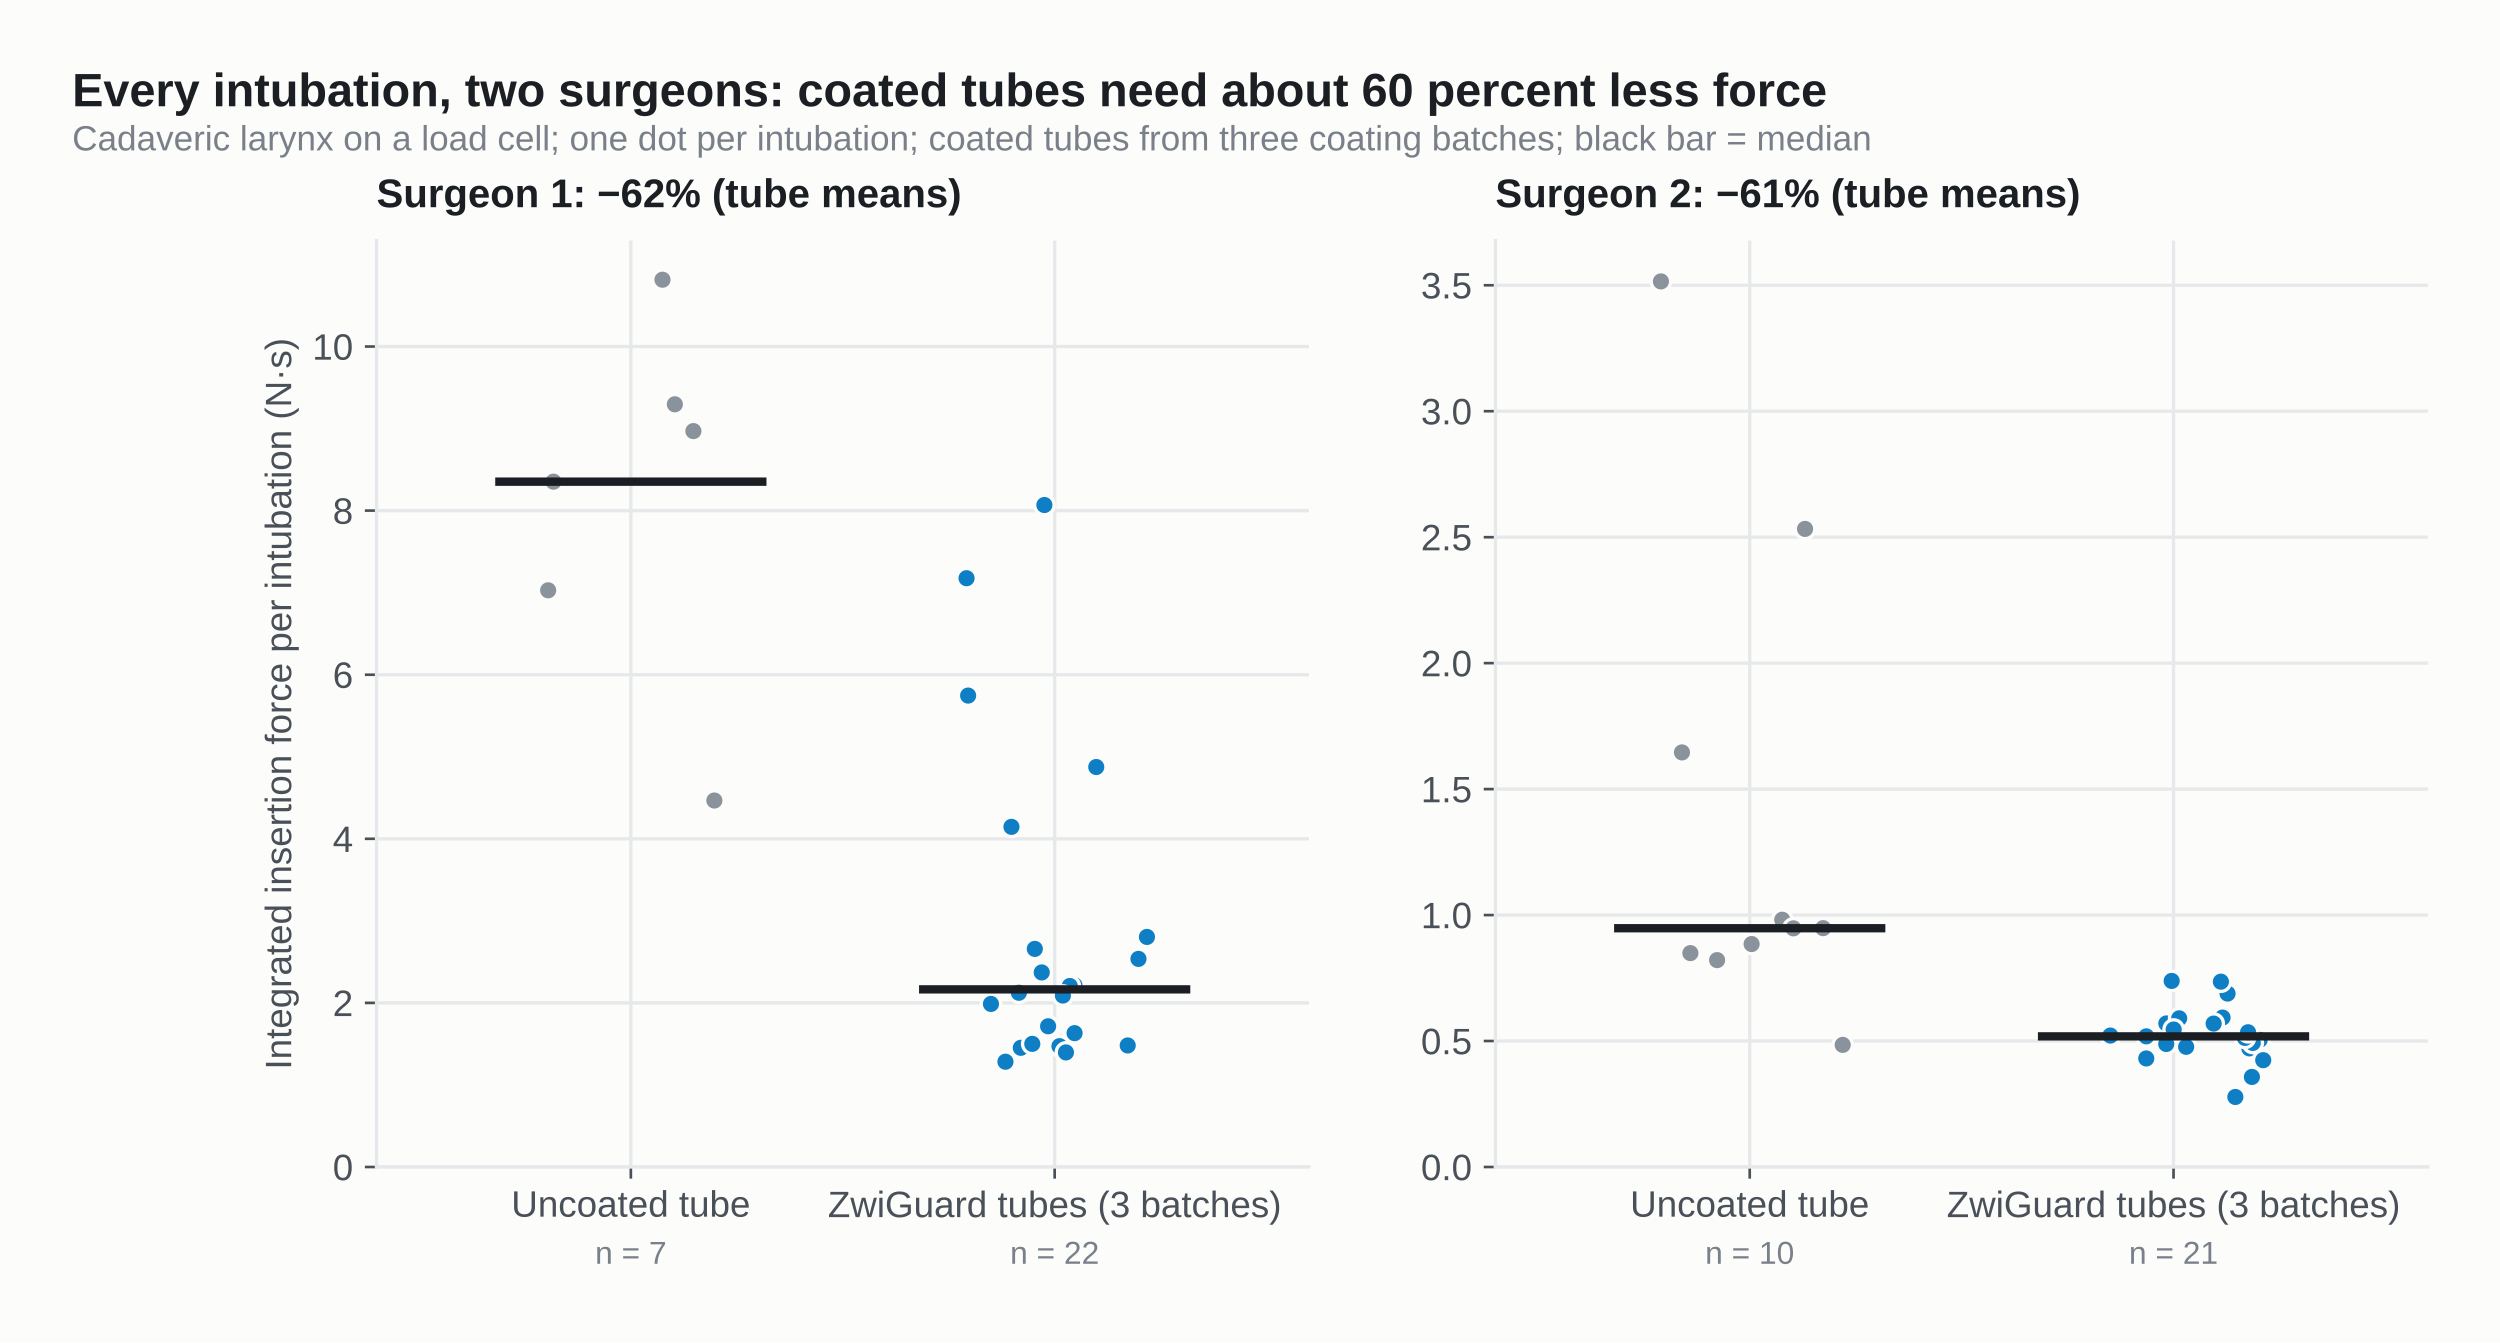
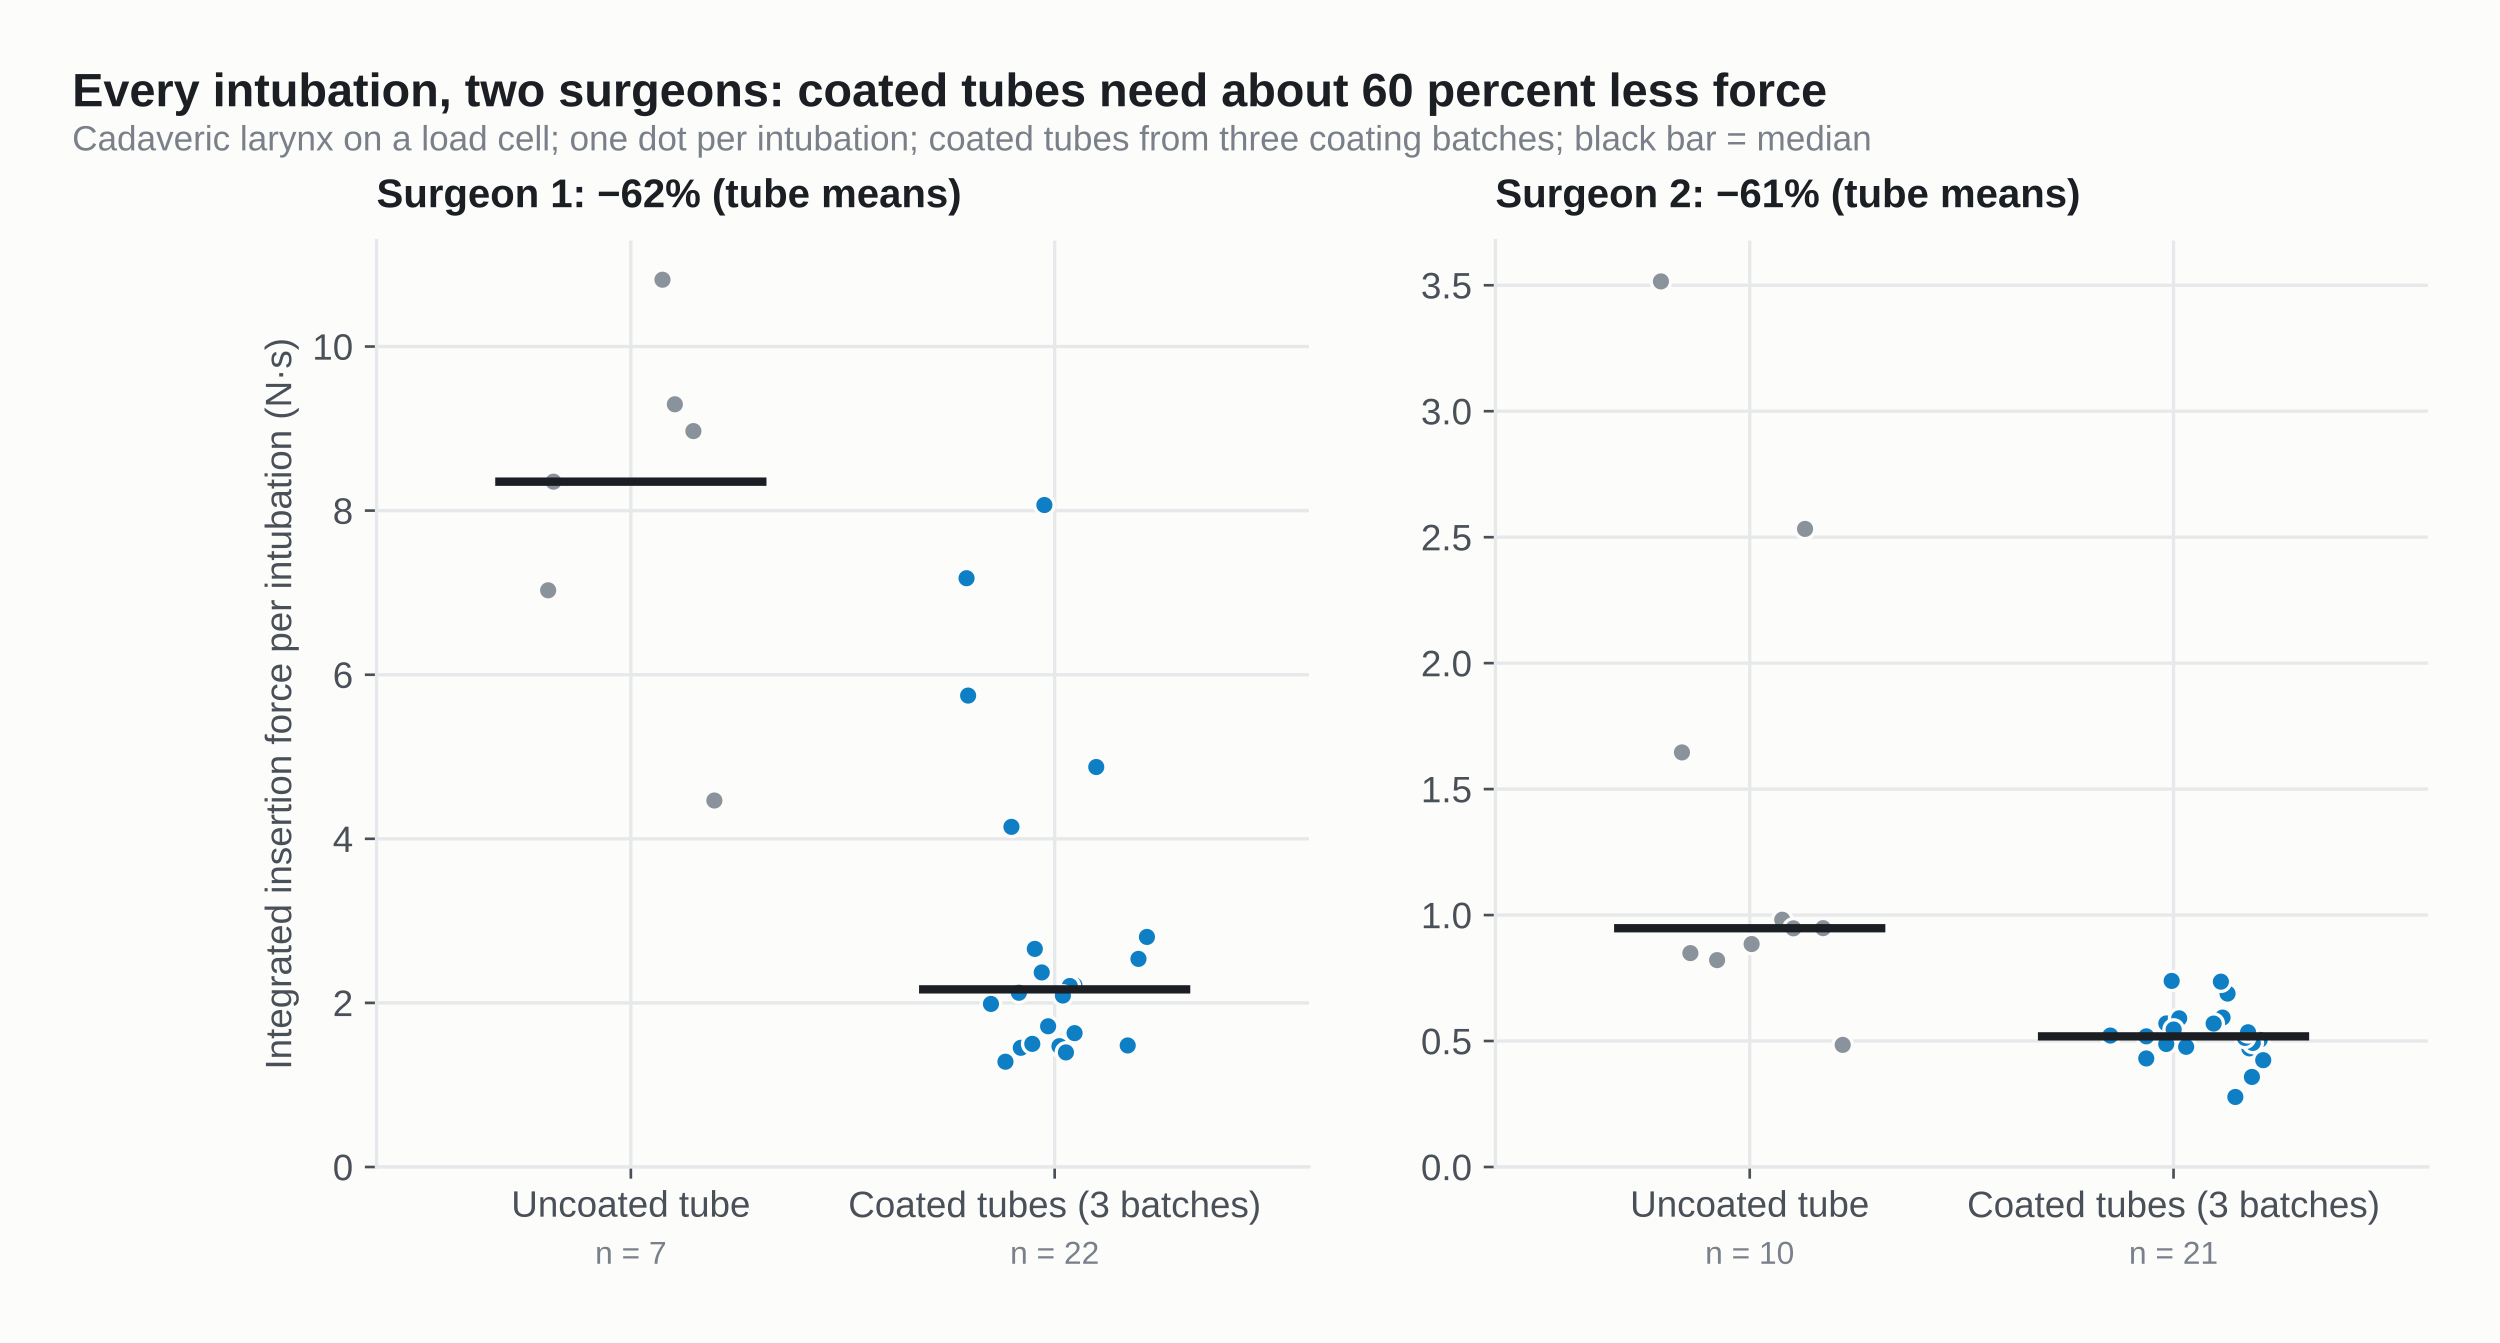
<svg xmlns="http://www.w3.org/2000/svg" xmlns:xlink="http://www.w3.org/1999/xlink" width="748.08pt" height="401.664pt" viewBox="0 0 748.08 401.664" version="1.1">
  <defs>
    <style type="text/css">*{stroke-linejoin: round; stroke-linecap: butt}</style>
  </defs>
  <g id="figure_1">
    <g id="patch_1">
      <path d="M 0 401.664  L 748.08 401.664  L 748.08 0  L 0 0  z " style="fill: #fcfcfb" />
    </g>
    <g id="axes_1">
      <g id="patch_2">
        <path d="M 112.68 349.2  L 391.68 349.2  L 391.68 72  L 112.68 72  z " style="fill: #fcfcfb" />
      </g>
      <g id="matplotlib.axis_1">
        <g id="xtick_1">
          <g id="line2d_1">
-             <path d="M 188.771 349.2  L 188.771 72  " clip-path="url(#p2a55ce2163)" style="fill: none; stroke: #e6e8ea; stroke-linecap: square" />
+             <path d="M 188.771 349.2  L 188.771 72  " clip-path="url(#p86cca4c5a8)" style="fill: none; stroke: #e6e8ea; stroke-linecap: square" />
          </g>
          <g id="line2d_2">
            <defs>
-               <path id="me7ba346dc2" d="M 0 0  L 0 3.5  " style="stroke: #4a5058; stroke-width: 0.8" />
+               <path id="m1983d73f87" d="M 0 0  L 0 3.5  " style="stroke: #4a5058; stroke-width: 0.8" />
            </defs>
            <g>
-               <use xlink:href="#me7ba346dc2" x="188.771" y="349.2" style="fill: #4a5058; stroke: #4a5058; stroke-width: 0.8" />
+               <use xlink:href="#m1983d73f87" x="188.771" y="349.2" style="fill: #4a5058; stroke: #4a5058; stroke-width: 0.8" />
            </g>
          </g>
          <g id="text_1">
            <text style="fill: #4a5058; font: 11px 'Arial'; text-anchor: middle" x="188.771" y="364.074" transform="rotate(-0 188.7709 364.0736)">Uncoated tube</text>
          </g>
        </g>
        <g id="xtick_2">
          <g id="line2d_3">
-             <path d="M 315.589 349.2  L 315.589 72  " clip-path="url(#p2a55ce2163)" style="fill: none; stroke: #e6e8ea; stroke-linecap: square" />
+             <path d="M 315.589 349.2  L 315.589 72  " clip-path="url(#p86cca4c5a8)" style="fill: none; stroke: #e6e8ea; stroke-linecap: square" />
          </g>
          <g id="line2d_4">
            <g>
-               <use xlink:href="#me7ba346dc2" x="315.589" y="349.2" style="fill: #4a5058; stroke: #4a5058; stroke-width: 0.8" />
+               <use xlink:href="#m1983d73f87" x="315.589" y="349.2" style="fill: #4a5058; stroke: #4a5058; stroke-width: 0.8" />
            </g>
          </g>
          <g id="text_2">
-             <text style="fill: #4a5058; font: 11px 'Arial'; text-anchor: middle" x="315.589" y="364.208" transform="rotate(-0 315.5891 364.2077)">ZwiGuard tubes (3 batches)</text>
+             <text style="fill: #4a5058; font: 11px 'Arial'; text-anchor: middle" x="315.589" y="364.208" transform="rotate(-0 315.5891 364.2077)">Coated tubes (3 batches)</text>
          </g>
        </g>
      </g>
      <g id="matplotlib.axis_2">
        <g id="ytick_1">
          <g id="line2d_5">
-             <path d="M 112.68 349.2  L 391.68 349.2  " clip-path="url(#p2a55ce2163)" style="fill: none; stroke: #e6e8ea; stroke-linecap: square" />
+             <path d="M 112.68 349.2  L 391.68 349.2  " clip-path="url(#p86cca4c5a8)" style="fill: none; stroke: #e6e8ea; stroke-linecap: square" />
          </g>
          <g id="line2d_6">
            <defs>
-               <path id="m04d61e119d" d="M 0 0  L -3.5 0  " style="stroke: #4a5058; stroke-width: 0.8" />
+               <path id="m5980e68831" d="M 0 0  L -3.5 0  " style="stroke: #4a5058; stroke-width: 0.8" />
            </defs>
            <g>
-               <use xlink:href="#m04d61e119d" x="112.68" y="349.2" style="fill: #4a5058; stroke: #4a5058; stroke-width: 0.8" />
+               <use xlink:href="#m5980e68831" x="112.68" y="349.2" style="fill: #4a5058; stroke: #4a5058; stroke-width: 0.8" />
            </g>
          </g>
          <g id="text_3">
            <text style="fill: #4a5058; font: 11px 'Arial'; text-anchor: end" x="105.68" y="353.137" transform="rotate(-0 105.68 353.1368)">0</text>
          </g>
        </g>
        <g id="ytick_2">
          <g id="line2d_7">
-             <path d="M 112.68 300.099  L 391.68 300.099  " clip-path="url(#p2a55ce2163)" style="fill: none; stroke: #e6e8ea; stroke-linecap: square" />
+             <path d="M 112.68 300.099  L 391.68 300.099  " clip-path="url(#p86cca4c5a8)" style="fill: none; stroke: #e6e8ea; stroke-linecap: square" />
          </g>
          <g id="line2d_8">
            <g>
-               <use xlink:href="#m04d61e119d" x="112.68" y="300.099" style="fill: #4a5058; stroke: #4a5058; stroke-width: 0.8" />
+               <use xlink:href="#m5980e68831" x="112.68" y="300.099" style="fill: #4a5058; stroke: #4a5058; stroke-width: 0.8" />
            </g>
          </g>
          <g id="text_4">
            <text style="fill: #4a5058; font: 11px 'Arial'; text-anchor: end" x="105.68" y="304.036" transform="rotate(-0 105.68 304.0358)">2</text>
          </g>
        </g>
        <g id="ytick_3">
          <g id="line2d_9">
-             <path d="M 112.68 250.998  L 391.68 250.998  " clip-path="url(#p2a55ce2163)" style="fill: none; stroke: #e6e8ea; stroke-linecap: square" />
+             <path d="M 112.68 250.998  L 391.68 250.998  " clip-path="url(#p86cca4c5a8)" style="fill: none; stroke: #e6e8ea; stroke-linecap: square" />
          </g>
          <g id="line2d_10">
            <g>
-               <use xlink:href="#m04d61e119d" x="112.68" y="250.998" style="fill: #4a5058; stroke: #4a5058; stroke-width: 0.8" />
+               <use xlink:href="#m5980e68831" x="112.68" y="250.998" style="fill: #4a5058; stroke: #4a5058; stroke-width: 0.8" />
            </g>
          </g>
          <g id="text_5">
            <text style="fill: #4a5058; font: 11px 'Arial'; text-anchor: end" x="105.68" y="254.935" transform="rotate(-0 105.68 254.9348)">4</text>
          </g>
        </g>
        <g id="ytick_4">
          <g id="line2d_11">
-             <path d="M 112.68 201.897  L 391.68 201.897  " clip-path="url(#p2a55ce2163)" style="fill: none; stroke: #e6e8ea; stroke-linecap: square" />
+             <path d="M 112.68 201.897  L 391.68 201.897  " clip-path="url(#p86cca4c5a8)" style="fill: none; stroke: #e6e8ea; stroke-linecap: square" />
          </g>
          <g id="line2d_12">
            <g>
-               <use xlink:href="#m04d61e119d" x="112.68" y="201.897" style="fill: #4a5058; stroke: #4a5058; stroke-width: 0.8" />
+               <use xlink:href="#m5980e68831" x="112.68" y="201.897" style="fill: #4a5058; stroke: #4a5058; stroke-width: 0.8" />
            </g>
          </g>
          <g id="text_6">
            <text style="fill: #4a5058; font: 11px 'Arial'; text-anchor: end" x="105.68" y="205.834" transform="rotate(-0 105.68 205.8338)">6</text>
          </g>
        </g>
        <g id="ytick_5">
          <g id="line2d_13">
-             <path d="M 112.68 152.796  L 391.68 152.796  " clip-path="url(#p2a55ce2163)" style="fill: none; stroke: #e6e8ea; stroke-linecap: square" />
+             <path d="M 112.68 152.796  L 391.68 152.796  " clip-path="url(#p86cca4c5a8)" style="fill: none; stroke: #e6e8ea; stroke-linecap: square" />
          </g>
          <g id="line2d_14">
            <g>
-               <use xlink:href="#m04d61e119d" x="112.68" y="152.796" style="fill: #4a5058; stroke: #4a5058; stroke-width: 0.8" />
+               <use xlink:href="#m5980e68831" x="112.68" y="152.796" style="fill: #4a5058; stroke: #4a5058; stroke-width: 0.8" />
            </g>
          </g>
          <g id="text_7">
            <text style="fill: #4a5058; font: 11px 'Arial'; text-anchor: end" x="105.68" y="156.733" transform="rotate(-0 105.68 156.7328)">8</text>
          </g>
        </g>
        <g id="ytick_6">
          <g id="line2d_15">
-             <path d="M 112.68 103.695  L 391.68 103.695  " clip-path="url(#p2a55ce2163)" style="fill: none; stroke: #e6e8ea; stroke-linecap: square" />
+             <path d="M 112.68 103.695  L 391.68 103.695  " clip-path="url(#p86cca4c5a8)" style="fill: none; stroke: #e6e8ea; stroke-linecap: square" />
          </g>
          <g id="line2d_16">
            <g>
-               <use xlink:href="#m04d61e119d" x="112.68" y="103.695" style="fill: #4a5058; stroke: #4a5058; stroke-width: 0.8" />
+               <use xlink:href="#m5980e68831" x="112.68" y="103.695" style="fill: #4a5058; stroke: #4a5058; stroke-width: 0.8" />
            </g>
          </g>
          <g id="text_8">
            <text style="fill: #4a5058; font: 11px 'Arial'; text-anchor: end" x="105.68" y="107.632" transform="rotate(-0 105.68 107.6318)">10</text>
          </g>
        </g>
        <g id="text_9">
          <text style="fill: #4a5058; font: 11px 'Arial'; text-anchor: middle" x="87.131" y="210.6" transform="rotate(-90 87.13078 210.6)">Integrated insertion force per intubation (N·s)</text>
        </g>
      </g>
      <g id="patch_3">
        <path d="M 112.68 349.2  L 112.68 72  " style="fill: none; stroke: #e6e8ea; stroke-linejoin: miter; stroke-linecap: square" />
      </g>
      <g id="patch_4">
        <path d="M 112.68 349.2  L 391.68 349.2  " style="fill: none; stroke: #e6e8ea; stroke-linejoin: miter; stroke-linecap: square" />
      </g>
      <g id="PathCollection_1">
        <defs>
-           <path id="meef1cf958a" d="M 0 2.915  C 0.773 2.915 1.515 2.608 2.062 2.062  C 2.608 1.515 2.915 0.773 2.915 0  C 2.915 -0.773 2.608 -1.515 2.062 -2.062  C 1.515 -2.608 0.773 -2.915 0 -2.915  C -0.773 -2.915 -1.515 -2.608 -2.062 -2.062  C -2.608 -1.515 -2.915 -0.773 -2.915 0  C -2.915 0.773 -2.608 1.515 -2.062 2.062  C -1.515 2.608 -0.773 2.915 0 2.915  z " style="stroke: #fcfcfb" />
+           <path id="m54f6a6bc47" d="M 0 2.915  C 0.773 2.915 1.515 2.608 2.062 2.062  C 2.608 1.515 2.915 0.773 2.915 0  C 2.915 -0.773 2.608 -1.515 2.062 -2.062  C 1.515 -2.608 0.773 -2.915 0 -2.915  C -0.773 -2.915 -1.515 -2.608 -2.062 -2.062  C -2.608 -1.515 -2.915 -0.773 -2.915 0  C -2.915 0.773 -2.608 1.515 -2.062 2.062  C -1.515 2.608 -0.773 2.915 0 2.915  z " style="stroke: #fcfcfb" />
        </defs>
-         <g clip-path="url(#p2a55ce2163)">
-           <use xlink:href="#meef1cf958a" x="214.218" y="240.179" style="fill: #8a929b; stroke: #fcfcfb" />
-           <use xlink:href="#meef1cf958a" x="213.76" y="239.54" style="fill: #8a929b; stroke: #fcfcfb" />
-           <use xlink:href="#meef1cf958a" x="164.026" y="176.639" style="fill: #8a929b; stroke: #fcfcfb" />
-           <use xlink:href="#meef1cf958a" x="165.607" y="144.129" style="fill: #8a929b; stroke: #fcfcfb" />
-           <use xlink:href="#meef1cf958a" x="207.492" y="128.998" style="fill: #8a929b; stroke: #fcfcfb" />
-           <use xlink:href="#meef1cf958a" x="201.938" y="120.978" style="fill: #8a929b; stroke: #fcfcfb" />
-           <use xlink:href="#meef1cf958a" x="198.242" y="83.7" style="fill: #8a929b; stroke: #fcfcfb" />
+         <g clip-path="url(#p86cca4c5a8)">
+           <use xlink:href="#m54f6a6bc47" x="214.218" y="240.179" style="fill: #8a929b; stroke: #fcfcfb" />
+           <use xlink:href="#m54f6a6bc47" x="213.76" y="239.54" style="fill: #8a929b; stroke: #fcfcfb" />
+           <use xlink:href="#m54f6a6bc47" x="164.026" y="176.639" style="fill: #8a929b; stroke: #fcfcfb" />
+           <use xlink:href="#m54f6a6bc47" x="165.607" y="144.129" style="fill: #8a929b; stroke: #fcfcfb" />
+           <use xlink:href="#m54f6a6bc47" x="207.492" y="128.998" style="fill: #8a929b; stroke: #fcfcfb" />
+           <use xlink:href="#m54f6a6bc47" x="201.938" y="120.978" style="fill: #8a929b; stroke: #fcfcfb" />
+           <use xlink:href="#m54f6a6bc47" x="198.242" y="83.7" style="fill: #8a929b; stroke: #fcfcfb" />
        </g>
      </g>
      <g id="text_10">
        <text style="fill: #7a8089; font: 9.5px 'Arial'; text-anchor: middle" x="188.771" y="378.176" transform="rotate(-0 188.7709 378.1759)">n = 7</text>
      </g>
      <g id="PathCollection_2">
        <defs>
-           <path id="maa58e88012" d="M 0 2.915  C 0.773 2.915 1.515 2.608 2.062 2.062  C 2.608 1.515 2.915 0.773 2.915 0  C 2.915 -0.773 2.608 -1.515 2.062 -2.062  C 1.515 -2.608 0.773 -2.915 0 -2.915  C -0.773 -2.915 -1.515 -2.608 -2.062 -2.062  C -2.608 -1.515 -2.915 -0.773 -2.915 0  C -2.915 0.773 -2.608 1.515 -2.062 2.062  C -1.515 2.608 -0.773 2.915 0 2.915  z " style="stroke: #fcfcfb" />
+           <path id="m67403ca953" d="M 0 2.915  C 0.773 2.915 1.515 2.608 2.062 2.062  C 2.608 1.515 2.915 0.773 2.915 0  C 2.915 -0.773 2.608 -1.515 2.062 -2.062  C 1.515 -2.608 0.773 -2.915 0 -2.915  C -0.773 -2.915 -1.515 -2.608 -2.062 -2.062  C -2.608 -1.515 -2.915 -0.773 -2.915 0  C -2.915 0.773 -2.608 1.515 -2.062 2.062  C -1.515 2.608 -0.773 2.915 0 2.915  z " style="stroke: #fcfcfb" />
        </defs>
-         <g clip-path="url(#p2a55ce2163)">
-           <use xlink:href="#maa58e88012" x="304.883" y="297.064" style="fill: #0e7fc4; stroke: #fcfcfb" />
-           <use xlink:href="#maa58e88012" x="321.501" y="294.802" style="fill: #0e7fc4; stroke: #fcfcfb" />
-           <use xlink:href="#maa58e88012" x="321.549" y="309.148" style="fill: #0e7fc4; stroke: #fcfcfb" />
-           <use xlink:href="#maa58e88012" x="320.12" y="295.042" style="fill: #0e7fc4; stroke: #fcfcfb" />
-           <use xlink:href="#maa58e88012" x="296.527" y="300.411" style="fill: #0e7fc4; stroke: #fcfcfb" />
-           <use xlink:href="#maa58e88012" x="311.72" y="290.986" style="fill: #0e7fc4; stroke: #fcfcfb" />
-           <use xlink:href="#maa58e88012" x="309.648" y="283.936" style="fill: #0e7fc4; stroke: #fcfcfb" />
-           <use xlink:href="#maa58e88012" x="328.033" y="229.518" style="fill: #0e7fc4; stroke: #fcfcfb" />
-           <use xlink:href="#maa58e88012" x="343.2" y="280.362" style="fill: #0e7fc4; stroke: #fcfcfb" />
-           <use xlink:href="#maa58e88012" x="340.665" y="286.931" style="fill: #0e7fc4; stroke: #fcfcfb" />
-           <use xlink:href="#maa58e88012" x="318.054" y="297.896" style="fill: #0e7fc4; stroke: #fcfcfb" />
-           <use xlink:href="#maa58e88012" x="312.512" y="151.117" style="fill: #0e7fc4; stroke: #fcfcfb" />
-           <use xlink:href="#maa58e88012" x="302.657" y="247.42" style="fill: #0e7fc4; stroke: #fcfcfb" />
-           <use xlink:href="#maa58e88012" x="289.694" y="208.14" style="fill: #0e7fc4; stroke: #fcfcfb" />
-           <use xlink:href="#maa58e88012" x="289.221" y="173.018" style="fill: #0e7fc4; stroke: #fcfcfb" />
-           <use xlink:href="#maa58e88012" x="313.63" y="307.094" style="fill: #0e7fc4; stroke: #fcfcfb" />
-           <use xlink:href="#maa58e88012" x="305.459" y="313.535" style="fill: #0e7fc4; stroke: #fcfcfb" />
-           <use xlink:href="#maa58e88012" x="308.894" y="312.357" style="fill: #0e7fc4; stroke: #fcfcfb" />
-           <use xlink:href="#maa58e88012" x="337.451" y="312.838" style="fill: #0e7fc4; stroke: #fcfcfb" />
-           <use xlink:href="#maa58e88012" x="317.026" y="313.048" style="fill: #0e7fc4; stroke: #fcfcfb" />
-           <use xlink:href="#maa58e88012" x="318.966" y="314.919" style="fill: #0e7fc4; stroke: #fcfcfb" />
-           <use xlink:href="#maa58e88012" x="300.865" y="317.702" style="fill: #0e7fc4; stroke: #fcfcfb" />
+         <g clip-path="url(#p86cca4c5a8)">
+           <use xlink:href="#m67403ca953" x="304.883" y="297.064" style="fill: #0e7fc4; stroke: #fcfcfb" />
+           <use xlink:href="#m67403ca953" x="321.501" y="294.802" style="fill: #0e7fc4; stroke: #fcfcfb" />
+           <use xlink:href="#m67403ca953" x="321.549" y="309.148" style="fill: #0e7fc4; stroke: #fcfcfb" />
+           <use xlink:href="#m67403ca953" x="320.12" y="295.042" style="fill: #0e7fc4; stroke: #fcfcfb" />
+           <use xlink:href="#m67403ca953" x="296.527" y="300.411" style="fill: #0e7fc4; stroke: #fcfcfb" />
+           <use xlink:href="#m67403ca953" x="311.72" y="290.986" style="fill: #0e7fc4; stroke: #fcfcfb" />
+           <use xlink:href="#m67403ca953" x="309.648" y="283.936" style="fill: #0e7fc4; stroke: #fcfcfb" />
+           <use xlink:href="#m67403ca953" x="328.033" y="229.518" style="fill: #0e7fc4; stroke: #fcfcfb" />
+           <use xlink:href="#m67403ca953" x="343.2" y="280.362" style="fill: #0e7fc4; stroke: #fcfcfb" />
+           <use xlink:href="#m67403ca953" x="340.665" y="286.931" style="fill: #0e7fc4; stroke: #fcfcfb" />
+           <use xlink:href="#m67403ca953" x="318.054" y="297.896" style="fill: #0e7fc4; stroke: #fcfcfb" />
+           <use xlink:href="#m67403ca953" x="312.512" y="151.117" style="fill: #0e7fc4; stroke: #fcfcfb" />
+           <use xlink:href="#m67403ca953" x="302.657" y="247.42" style="fill: #0e7fc4; stroke: #fcfcfb" />
+           <use xlink:href="#m67403ca953" x="289.694" y="208.14" style="fill: #0e7fc4; stroke: #fcfcfb" />
+           <use xlink:href="#m67403ca953" x="289.221" y="173.018" style="fill: #0e7fc4; stroke: #fcfcfb" />
+           <use xlink:href="#m67403ca953" x="313.63" y="307.094" style="fill: #0e7fc4; stroke: #fcfcfb" />
+           <use xlink:href="#m67403ca953" x="305.459" y="313.535" style="fill: #0e7fc4; stroke: #fcfcfb" />
+           <use xlink:href="#m67403ca953" x="308.894" y="312.357" style="fill: #0e7fc4; stroke: #fcfcfb" />
+           <use xlink:href="#m67403ca953" x="337.451" y="312.838" style="fill: #0e7fc4; stroke: #fcfcfb" />
+           <use xlink:href="#m67403ca953" x="317.026" y="313.048" style="fill: #0e7fc4; stroke: #fcfcfb" />
+           <use xlink:href="#m67403ca953" x="318.966" y="314.919" style="fill: #0e7fc4; stroke: #fcfcfb" />
+           <use xlink:href="#m67403ca953" x="300.865" y="317.702" style="fill: #0e7fc4; stroke: #fcfcfb" />
        </g>
      </g>
      <g id="text_11">
        <text style="fill: #7a8089; font: 9.5px 'Arial'; text-anchor: middle" x="315.589" y="378.176" transform="rotate(-0 315.5891 378.1759)">n = 22</text>
      </g>
      <g id="text_12">
        <text style="fill: #1b1f24; font: 700 12px 'Arial'; text-anchor: start" x="112.68" y="62" transform="rotate(-0 112.68 62)">Surgeon 1: −62% (tube means)</text>
      </g>
      <g id="LineCollection_1">
-         <path d="M 148.189 144.129  L 229.353 144.129  " clip-path="url(#p2a55ce2163)" style="fill: none; stroke: #1b1f24; stroke-width: 2.5" />
+         <path d="M 148.189 144.129  L 229.353 144.129  " clip-path="url(#p86cca4c5a8)" style="fill: none; stroke: #1b1f24; stroke-width: 2.5" />
      </g>
      <g id="LineCollection_2">
-         <path d="M 275.007 296.053  L 356.171 296.053  " clip-path="url(#p2a55ce2163)" style="fill: none; stroke: #1b1f24; stroke-width: 2.5" />
+         <path d="M 275.007 296.053  L 356.171 296.053  " clip-path="url(#p86cca4c5a8)" style="fill: none; stroke: #1b1f24; stroke-width: 2.5" />
      </g>
    </g>
    <g id="axes_2">
      <g id="patch_5">
        <path d="M 447.48 349.2  L 726.48 349.2  L 726.48 72  L 447.48 72  z " style="fill: #fcfcfb" />
      </g>
      <g id="matplotlib.axis_3">
        <g id="xtick_3">
          <g id="line2d_17">
-             <path d="M 523.571 349.2  L 523.571 72  " clip-path="url(#p8bdc6a8b9b)" style="fill: none; stroke: #e6e8ea; stroke-linecap: square" />
+             <path d="M 523.571 349.2  L 523.571 72  " clip-path="url(#p9e707cd46e)" style="fill: none; stroke: #e6e8ea; stroke-linecap: square" />
          </g>
          <g id="line2d_18">
            <g>
-               <use xlink:href="#me7ba346dc2" x="523.571" y="349.2" style="fill: #4a5058; stroke: #4a5058; stroke-width: 0.8" />
+               <use xlink:href="#m1983d73f87" x="523.571" y="349.2" style="fill: #4a5058; stroke: #4a5058; stroke-width: 0.8" />
            </g>
          </g>
          <g id="text_13">
            <text style="fill: #4a5058; font: 11px 'Arial'; text-anchor: middle" x="523.571" y="364.074" transform="rotate(-0 523.5709 364.0736)">Uncoated tube</text>
          </g>
        </g>
        <g id="xtick_4">
          <g id="line2d_19">
-             <path d="M 650.389 349.2  L 650.389 72  " clip-path="url(#p8bdc6a8b9b)" style="fill: none; stroke: #e6e8ea; stroke-linecap: square" />
+             <path d="M 650.389 349.2  L 650.389 72  " clip-path="url(#p9e707cd46e)" style="fill: none; stroke: #e6e8ea; stroke-linecap: square" />
          </g>
          <g id="line2d_20">
            <g>
-               <use xlink:href="#me7ba346dc2" x="650.389" y="349.2" style="fill: #4a5058; stroke: #4a5058; stroke-width: 0.8" />
+               <use xlink:href="#m1983d73f87" x="650.389" y="349.2" style="fill: #4a5058; stroke: #4a5058; stroke-width: 0.8" />
            </g>
          </g>
          <g id="text_14">
-             <text style="fill: #4a5058; font: 11px 'Arial'; text-anchor: middle" x="650.389" y="364.208" transform="rotate(-0 650.3891 364.2077)">ZwiGuard tubes (3 batches)</text>
+             <text style="fill: #4a5058; font: 11px 'Arial'; text-anchor: middle" x="650.389" y="364.208" transform="rotate(-0 650.3891 364.2077)">Coated tubes (3 batches)</text>
          </g>
        </g>
      </g>
      <g id="matplotlib.axis_4">
        <g id="ytick_7">
          <g id="line2d_21">
-             <path d="M 447.48 349.2  L 726.48 349.2  " clip-path="url(#p8bdc6a8b9b)" style="fill: none; stroke: #e6e8ea; stroke-linecap: square" />
+             <path d="M 447.48 349.2  L 726.48 349.2  " clip-path="url(#p9e707cd46e)" style="fill: none; stroke: #e6e8ea; stroke-linecap: square" />
          </g>
          <g id="line2d_22">
            <g>
-               <use xlink:href="#m04d61e119d" x="447.48" y="349.2" style="fill: #4a5058; stroke: #4a5058; stroke-width: 0.8" />
+               <use xlink:href="#m5980e68831" x="447.48" y="349.2" style="fill: #4a5058; stroke: #4a5058; stroke-width: 0.8" />
            </g>
          </g>
          <g id="text_15">
            <text style="fill: #4a5058; font: 11px 'Arial'; text-anchor: end" x="440.48" y="353.137" transform="rotate(-0 440.48 353.1368)">0.0</text>
          </g>
        </g>
        <g id="ytick_8">
          <g id="line2d_23">
-             <path d="M 447.48 311.508  L 726.48 311.508  " clip-path="url(#p8bdc6a8b9b)" style="fill: none; stroke: #e6e8ea; stroke-linecap: square" />
+             <path d="M 447.48 311.508  L 726.48 311.508  " clip-path="url(#p9e707cd46e)" style="fill: none; stroke: #e6e8ea; stroke-linecap: square" />
          </g>
          <g id="line2d_24">
            <g>
-               <use xlink:href="#m04d61e119d" x="447.48" y="311.508" style="fill: #4a5058; stroke: #4a5058; stroke-width: 0.8" />
+               <use xlink:href="#m5980e68831" x="447.48" y="311.508" style="fill: #4a5058; stroke: #4a5058; stroke-width: 0.8" />
            </g>
          </g>
          <g id="text_16">
            <text style="fill: #4a5058; font: 11px 'Arial'; text-anchor: end" x="440.48" y="315.445" transform="rotate(-0 440.48 315.4445)">0.5</text>
          </g>
        </g>
        <g id="ytick_9">
          <g id="line2d_25">
-             <path d="M 447.48 273.815  L 726.48 273.815  " clip-path="url(#p8bdc6a8b9b)" style="fill: none; stroke: #e6e8ea; stroke-linecap: square" />
+             <path d="M 447.48 273.815  L 726.48 273.815  " clip-path="url(#p9e707cd46e)" style="fill: none; stroke: #e6e8ea; stroke-linecap: square" />
          </g>
          <g id="line2d_26">
            <g>
-               <use xlink:href="#m04d61e119d" x="447.48" y="273.815" style="fill: #4a5058; stroke: #4a5058; stroke-width: 0.8" />
+               <use xlink:href="#m5980e68831" x="447.48" y="273.815" style="fill: #4a5058; stroke: #4a5058; stroke-width: 0.8" />
            </g>
          </g>
          <g id="text_17">
            <text style="fill: #4a5058; font: 11px 'Arial'; text-anchor: end" x="440.48" y="277.752" transform="rotate(-0 440.48 277.7522)">1.0</text>
          </g>
        </g>
        <g id="ytick_10">
          <g id="line2d_27">
-             <path d="M 447.48 236.123  L 726.48 236.123  " clip-path="url(#p8bdc6a8b9b)" style="fill: none; stroke: #e6e8ea; stroke-linecap: square" />
+             <path d="M 447.48 236.123  L 726.48 236.123  " clip-path="url(#p9e707cd46e)" style="fill: none; stroke: #e6e8ea; stroke-linecap: square" />
          </g>
          <g id="line2d_28">
            <g>
-               <use xlink:href="#m04d61e119d" x="447.48" y="236.123" style="fill: #4a5058; stroke: #4a5058; stroke-width: 0.8" />
+               <use xlink:href="#m5980e68831" x="447.48" y="236.123" style="fill: #4a5058; stroke: #4a5058; stroke-width: 0.8" />
            </g>
          </g>
          <g id="text_18">
            <text style="fill: #4a5058; font: 11px 'Arial'; text-anchor: end" x="440.48" y="240.06" transform="rotate(-0 440.48 240.06)">1.5</text>
          </g>
        </g>
        <g id="ytick_11">
          <g id="line2d_29">
-             <path d="M 447.48 198.431  L 726.48 198.431  " clip-path="url(#p8bdc6a8b9b)" style="fill: none; stroke: #e6e8ea; stroke-linecap: square" />
+             <path d="M 447.48 198.431  L 726.48 198.431  " clip-path="url(#p9e707cd46e)" style="fill: none; stroke: #e6e8ea; stroke-linecap: square" />
          </g>
          <g id="line2d_30">
            <g>
-               <use xlink:href="#m04d61e119d" x="447.48" y="198.431" style="fill: #4a5058; stroke: #4a5058; stroke-width: 0.8" />
+               <use xlink:href="#m5980e68831" x="447.48" y="198.431" style="fill: #4a5058; stroke: #4a5058; stroke-width: 0.8" />
            </g>
          </g>
          <g id="text_19">
            <text style="fill: #4a5058; font: 11px 'Arial'; text-anchor: end" x="440.48" y="202.368" transform="rotate(-0 440.48 202.3677)">2.0</text>
          </g>
        </g>
        <g id="ytick_12">
          <g id="line2d_31">
-             <path d="M 447.48 160.739  L 726.48 160.739  " clip-path="url(#p8bdc6a8b9b)" style="fill: none; stroke: #e6e8ea; stroke-linecap: square" />
+             <path d="M 447.48 160.739  L 726.48 160.739  " clip-path="url(#p9e707cd46e)" style="fill: none; stroke: #e6e8ea; stroke-linecap: square" />
          </g>
          <g id="line2d_32">
            <g>
-               <use xlink:href="#m04d61e119d" x="447.48" y="160.739" style="fill: #4a5058; stroke: #4a5058; stroke-width: 0.8" />
+               <use xlink:href="#m5980e68831" x="447.48" y="160.739" style="fill: #4a5058; stroke: #4a5058; stroke-width: 0.8" />
            </g>
          </g>
          <g id="text_20">
            <text style="fill: #4a5058; font: 11px 'Arial'; text-anchor: end" x="440.48" y="164.675" transform="rotate(-0 440.48 164.6754)">2.5</text>
          </g>
        </g>
        <g id="ytick_13">
          <g id="line2d_33">
-             <path d="M 447.48 123.046  L 726.48 123.046  " clip-path="url(#p8bdc6a8b9b)" style="fill: none; stroke: #e6e8ea; stroke-linecap: square" />
+             <path d="M 447.48 123.046  L 726.48 123.046  " clip-path="url(#p9e707cd46e)" style="fill: none; stroke: #e6e8ea; stroke-linecap: square" />
          </g>
          <g id="line2d_34">
            <g>
-               <use xlink:href="#m04d61e119d" x="447.48" y="123.046" style="fill: #4a5058; stroke: #4a5058; stroke-width: 0.8" />
+               <use xlink:href="#m5980e68831" x="447.48" y="123.046" style="fill: #4a5058; stroke: #4a5058; stroke-width: 0.8" />
            </g>
          </g>
          <g id="text_21">
            <text style="fill: #4a5058; font: 11px 'Arial'; text-anchor: end" x="440.48" y="126.983" transform="rotate(-0 440.48 126.9831)">3.0</text>
          </g>
        </g>
        <g id="ytick_14">
          <g id="line2d_35">
-             <path d="M 447.48 85.354  L 726.48 85.354  " clip-path="url(#p8bdc6a8b9b)" style="fill: none; stroke: #e6e8ea; stroke-linecap: square" />
+             <path d="M 447.48 85.354  L 726.48 85.354  " clip-path="url(#p9e707cd46e)" style="fill: none; stroke: #e6e8ea; stroke-linecap: square" />
          </g>
          <g id="line2d_36">
            <g>
-               <use xlink:href="#m04d61e119d" x="447.48" y="85.354" style="fill: #4a5058; stroke: #4a5058; stroke-width: 0.8" />
+               <use xlink:href="#m5980e68831" x="447.48" y="85.354" style="fill: #4a5058; stroke: #4a5058; stroke-width: 0.8" />
            </g>
          </g>
          <g id="text_22">
            <text style="fill: #4a5058; font: 11px 'Arial'; text-anchor: end" x="440.48" y="89.291" transform="rotate(-0 440.48 89.29083)">3.5</text>
          </g>
        </g>
      </g>
      <g id="patch_6">
        <path d="M 447.48 349.2  L 447.48 72  " style="fill: none; stroke: #e6e8ea; stroke-linejoin: miter; stroke-linecap: square" />
      </g>
      <g id="patch_7">
        <path d="M 447.48 349.2  L 726.48 349.2  " style="fill: none; stroke: #e6e8ea; stroke-linejoin: miter; stroke-linecap: square" />
      </g>
      <g id="PathCollection_3">
-         <g clip-path="url(#p8bdc6a8b9b)">
-           <use xlink:href="#meef1cf958a" x="497.002" y="84.202" style="fill: #8a929b; stroke: #fcfcfb" />
-           <use xlink:href="#meef1cf958a" x="513.814" y="287.299" style="fill: #8a929b; stroke: #fcfcfb" />
-           <use xlink:href="#meef1cf958a" x="503.299" y="225.145" style="fill: #8a929b; stroke: #fcfcfb" />
-           <use xlink:href="#meef1cf958a" x="524.141" y="282.486" style="fill: #8a929b; stroke: #fcfcfb" />
-           <use xlink:href="#meef1cf958a" x="551.397" y="312.661" style="fill: #8a929b; stroke: #fcfcfb" />
-           <use xlink:href="#meef1cf958a" x="533.307" y="275.212" style="fill: #8a929b; stroke: #fcfcfb" />
-           <use xlink:href="#meef1cf958a" x="505.818" y="285.203" style="fill: #8a929b; stroke: #fcfcfb" />
-           <use xlink:href="#meef1cf958a" x="545.532" y="277.73" style="fill: #8a929b; stroke: #fcfcfb" />
-           <use xlink:href="#meef1cf958a" x="540.13" y="158.268" style="fill: #8a929b; stroke: #fcfcfb" />
-           <use xlink:href="#meef1cf958a" x="536.651" y="277.792" style="fill: #8a929b; stroke: #fcfcfb" />
+         <g clip-path="url(#p9e707cd46e)">
+           <use xlink:href="#m54f6a6bc47" x="497.002" y="84.202" style="fill: #8a929b; stroke: #fcfcfb" />
+           <use xlink:href="#m54f6a6bc47" x="513.814" y="287.299" style="fill: #8a929b; stroke: #fcfcfb" />
+           <use xlink:href="#m54f6a6bc47" x="503.299" y="225.145" style="fill: #8a929b; stroke: #fcfcfb" />
+           <use xlink:href="#m54f6a6bc47" x="524.141" y="282.486" style="fill: #8a929b; stroke: #fcfcfb" />
+           <use xlink:href="#m54f6a6bc47" x="551.397" y="312.661" style="fill: #8a929b; stroke: #fcfcfb" />
+           <use xlink:href="#m54f6a6bc47" x="533.307" y="275.212" style="fill: #8a929b; stroke: #fcfcfb" />
+           <use xlink:href="#m54f6a6bc47" x="505.818" y="285.203" style="fill: #8a929b; stroke: #fcfcfb" />
+           <use xlink:href="#m54f6a6bc47" x="545.532" y="277.73" style="fill: #8a929b; stroke: #fcfcfb" />
+           <use xlink:href="#m54f6a6bc47" x="540.13" y="158.268" style="fill: #8a929b; stroke: #fcfcfb" />
+           <use xlink:href="#m54f6a6bc47" x="536.651" y="277.792" style="fill: #8a929b; stroke: #fcfcfb" />
        </g>
      </g>
      <g id="text_23">
        <text style="fill: #7a8089; font: 9.5px 'Arial'; text-anchor: middle" x="523.571" y="378.176" transform="rotate(-0 523.5709 378.1759)">n = 10</text>
      </g>
      <g id="PathCollection_4">
-         <g clip-path="url(#p8bdc6a8b9b)">
-           <use xlink:href="#maa58e88012" x="673.077" y="313.707" style="fill: #0e7fc4; stroke: #fcfcfb" />
-           <use xlink:href="#maa58e88012" x="665.058" y="304.489" style="fill: #0e7fc4; stroke: #fcfcfb" />
-           <use xlink:href="#maa58e88012" x="666.557" y="297.309" style="fill: #0e7fc4; stroke: #fcfcfb" />
-           <use xlink:href="#maa58e88012" x="642.23" y="316.723" style="fill: #0e7fc4; stroke: #fcfcfb" />
-           <use xlink:href="#maa58e88012" x="677.228" y="317.235" style="fill: #0e7fc4; stroke: #fcfcfb" />
-           <use xlink:href="#maa58e88012" x="676.163" y="311.164" style="fill: #0e7fc4; stroke: #fcfcfb" />
-           <use xlink:href="#maa58e88012" x="631.483" y="309.876" style="fill: #0e7fc4; stroke: #fcfcfb" />
-           <use xlink:href="#maa58e88012" x="664.563" y="293.746" style="fill: #0e7fc4; stroke: #fcfcfb" />
-           <use xlink:href="#maa58e88012" x="662.395" y="306.292" style="fill: #0e7fc4; stroke: #fcfcfb" />
-           <use xlink:href="#maa58e88012" x="648.236" y="306.253" style="fill: #0e7fc4; stroke: #fcfcfb" />
-           <use xlink:href="#maa58e88012" x="652.083" y="304.717" style="fill: #0e7fc4; stroke: #fcfcfb" />
-           <use xlink:href="#maa58e88012" x="649.832" y="293.523" style="fill: #0e7fc4; stroke: #fcfcfb" />
-           <use xlink:href="#maa58e88012" x="674.095" y="312.08" style="fill: #0e7fc4; stroke: #fcfcfb" />
-           <use xlink:href="#maa58e88012" x="650.436" y="308.065" style="fill: #0e7fc4; stroke: #fcfcfb" />
-           <use xlink:href="#maa58e88012" x="668.888" y="328.249" style="fill: #0e7fc4; stroke: #fcfcfb" />
-           <use xlink:href="#maa58e88012" x="642.238" y="310.111" style="fill: #0e7fc4; stroke: #fcfcfb" />
-           <use xlink:href="#maa58e88012" x="671.752" y="310.572" style="fill: #0e7fc4; stroke: #fcfcfb" />
-           <use xlink:href="#maa58e88012" x="672.692" y="308.885" style="fill: #0e7fc4; stroke: #fcfcfb" />
-           <use xlink:href="#maa58e88012" x="648.214" y="312.397" style="fill: #0e7fc4; stroke: #fcfcfb" />
-           <use xlink:href="#maa58e88012" x="654.167" y="313.246" style="fill: #0e7fc4; stroke: #fcfcfb" />
-           <use xlink:href="#maa58e88012" x="673.844" y="322.259" style="fill: #0e7fc4; stroke: #fcfcfb" />
+         <g clip-path="url(#p9e707cd46e)">
+           <use xlink:href="#m67403ca953" x="673.077" y="313.707" style="fill: #0e7fc4; stroke: #fcfcfb" />
+           <use xlink:href="#m67403ca953" x="665.058" y="304.489" style="fill: #0e7fc4; stroke: #fcfcfb" />
+           <use xlink:href="#m67403ca953" x="666.557" y="297.309" style="fill: #0e7fc4; stroke: #fcfcfb" />
+           <use xlink:href="#m67403ca953" x="642.23" y="316.723" style="fill: #0e7fc4; stroke: #fcfcfb" />
+           <use xlink:href="#m67403ca953" x="677.228" y="317.235" style="fill: #0e7fc4; stroke: #fcfcfb" />
+           <use xlink:href="#m67403ca953" x="676.163" y="311.164" style="fill: #0e7fc4; stroke: #fcfcfb" />
+           <use xlink:href="#m67403ca953" x="631.483" y="309.876" style="fill: #0e7fc4; stroke: #fcfcfb" />
+           <use xlink:href="#m67403ca953" x="664.563" y="293.746" style="fill: #0e7fc4; stroke: #fcfcfb" />
+           <use xlink:href="#m67403ca953" x="662.395" y="306.292" style="fill: #0e7fc4; stroke: #fcfcfb" />
+           <use xlink:href="#m67403ca953" x="648.236" y="306.253" style="fill: #0e7fc4; stroke: #fcfcfb" />
+           <use xlink:href="#m67403ca953" x="652.083" y="304.717" style="fill: #0e7fc4; stroke: #fcfcfb" />
+           <use xlink:href="#m67403ca953" x="649.832" y="293.523" style="fill: #0e7fc4; stroke: #fcfcfb" />
+           <use xlink:href="#m67403ca953" x="674.095" y="312.08" style="fill: #0e7fc4; stroke: #fcfcfb" />
+           <use xlink:href="#m67403ca953" x="650.436" y="308.065" style="fill: #0e7fc4; stroke: #fcfcfb" />
+           <use xlink:href="#m67403ca953" x="668.888" y="328.249" style="fill: #0e7fc4; stroke: #fcfcfb" />
+           <use xlink:href="#m67403ca953" x="642.238" y="310.111" style="fill: #0e7fc4; stroke: #fcfcfb" />
+           <use xlink:href="#m67403ca953" x="671.752" y="310.572" style="fill: #0e7fc4; stroke: #fcfcfb" />
+           <use xlink:href="#m67403ca953" x="672.692" y="308.885" style="fill: #0e7fc4; stroke: #fcfcfb" />
+           <use xlink:href="#m67403ca953" x="648.214" y="312.397" style="fill: #0e7fc4; stroke: #fcfcfb" />
+           <use xlink:href="#m67403ca953" x="654.167" y="313.246" style="fill: #0e7fc4; stroke: #fcfcfb" />
+           <use xlink:href="#m67403ca953" x="673.844" y="322.259" style="fill: #0e7fc4; stroke: #fcfcfb" />
        </g>
      </g>
      <g id="text_24">
        <text style="fill: #7a8089; font: 9.5px 'Arial'; text-anchor: middle" x="650.389" y="378.176" transform="rotate(-0 650.3891 378.1759)">n = 21</text>
      </g>
      <g id="text_25">
        <text style="fill: #1b1f24; font: 700 12px 'Arial'; text-anchor: start" x="447.48" y="62" transform="rotate(-0 447.48 62)">Surgeon 2: −61% (tube means)</text>
      </g>
      <g id="LineCollection_3">
-         <path d="M 482.989 277.761  L 564.153 277.761  " clip-path="url(#p8bdc6a8b9b)" style="fill: none; stroke: #1b1f24; stroke-width: 2.5" />
+         <path d="M 482.989 277.761  L 564.153 277.761  " clip-path="url(#p9e707cd46e)" style="fill: none; stroke: #1b1f24; stroke-width: 2.5" />
      </g>
      <g id="LineCollection_4">
-         <path d="M 609.807 310.111  L 690.971 310.111  " clip-path="url(#p8bdc6a8b9b)" style="fill: none; stroke: #1b1f24; stroke-width: 2.5" />
+         <path d="M 609.807 310.111  L 690.971 310.111  " clip-path="url(#p9e707cd46e)" style="fill: none; stroke: #1b1f24; stroke-width: 2.5" />
      </g>
    </g>
    <g id="text_26">
      <text style="fill: #1b1f24; font: 700 14px 'Arial'; text-anchor: start" x="21.6" y="31.792" transform="rotate(-0 21.6 31.79156)">Every intubation, two surgeons: coated tubes need about 60 percent less force</text>
    </g>
    <g id="text_27">
      <text style="fill: #7a8089; font: 10.5px 'Arial'; text-anchor: start" x="21.6" y="45" transform="rotate(-0 21.6 45)">Cadaveric larynx on a load cell; one dot per intubation; coated tubes from three coating batches; black bar = median</text>
    </g>
  </g>
  <defs>
-     <clipPath id="p2a55ce2163">
+     <clipPath id="p86cca4c5a8">
      <rect x="112.68" y="72" width="279" height="277.2" />
    </clipPath>
-     <clipPath id="p8bdc6a8b9b">
+     <clipPath id="p9e707cd46e">
      <rect x="447.48" y="72" width="279" height="277.2" />
    </clipPath>
  </defs>
</svg>
